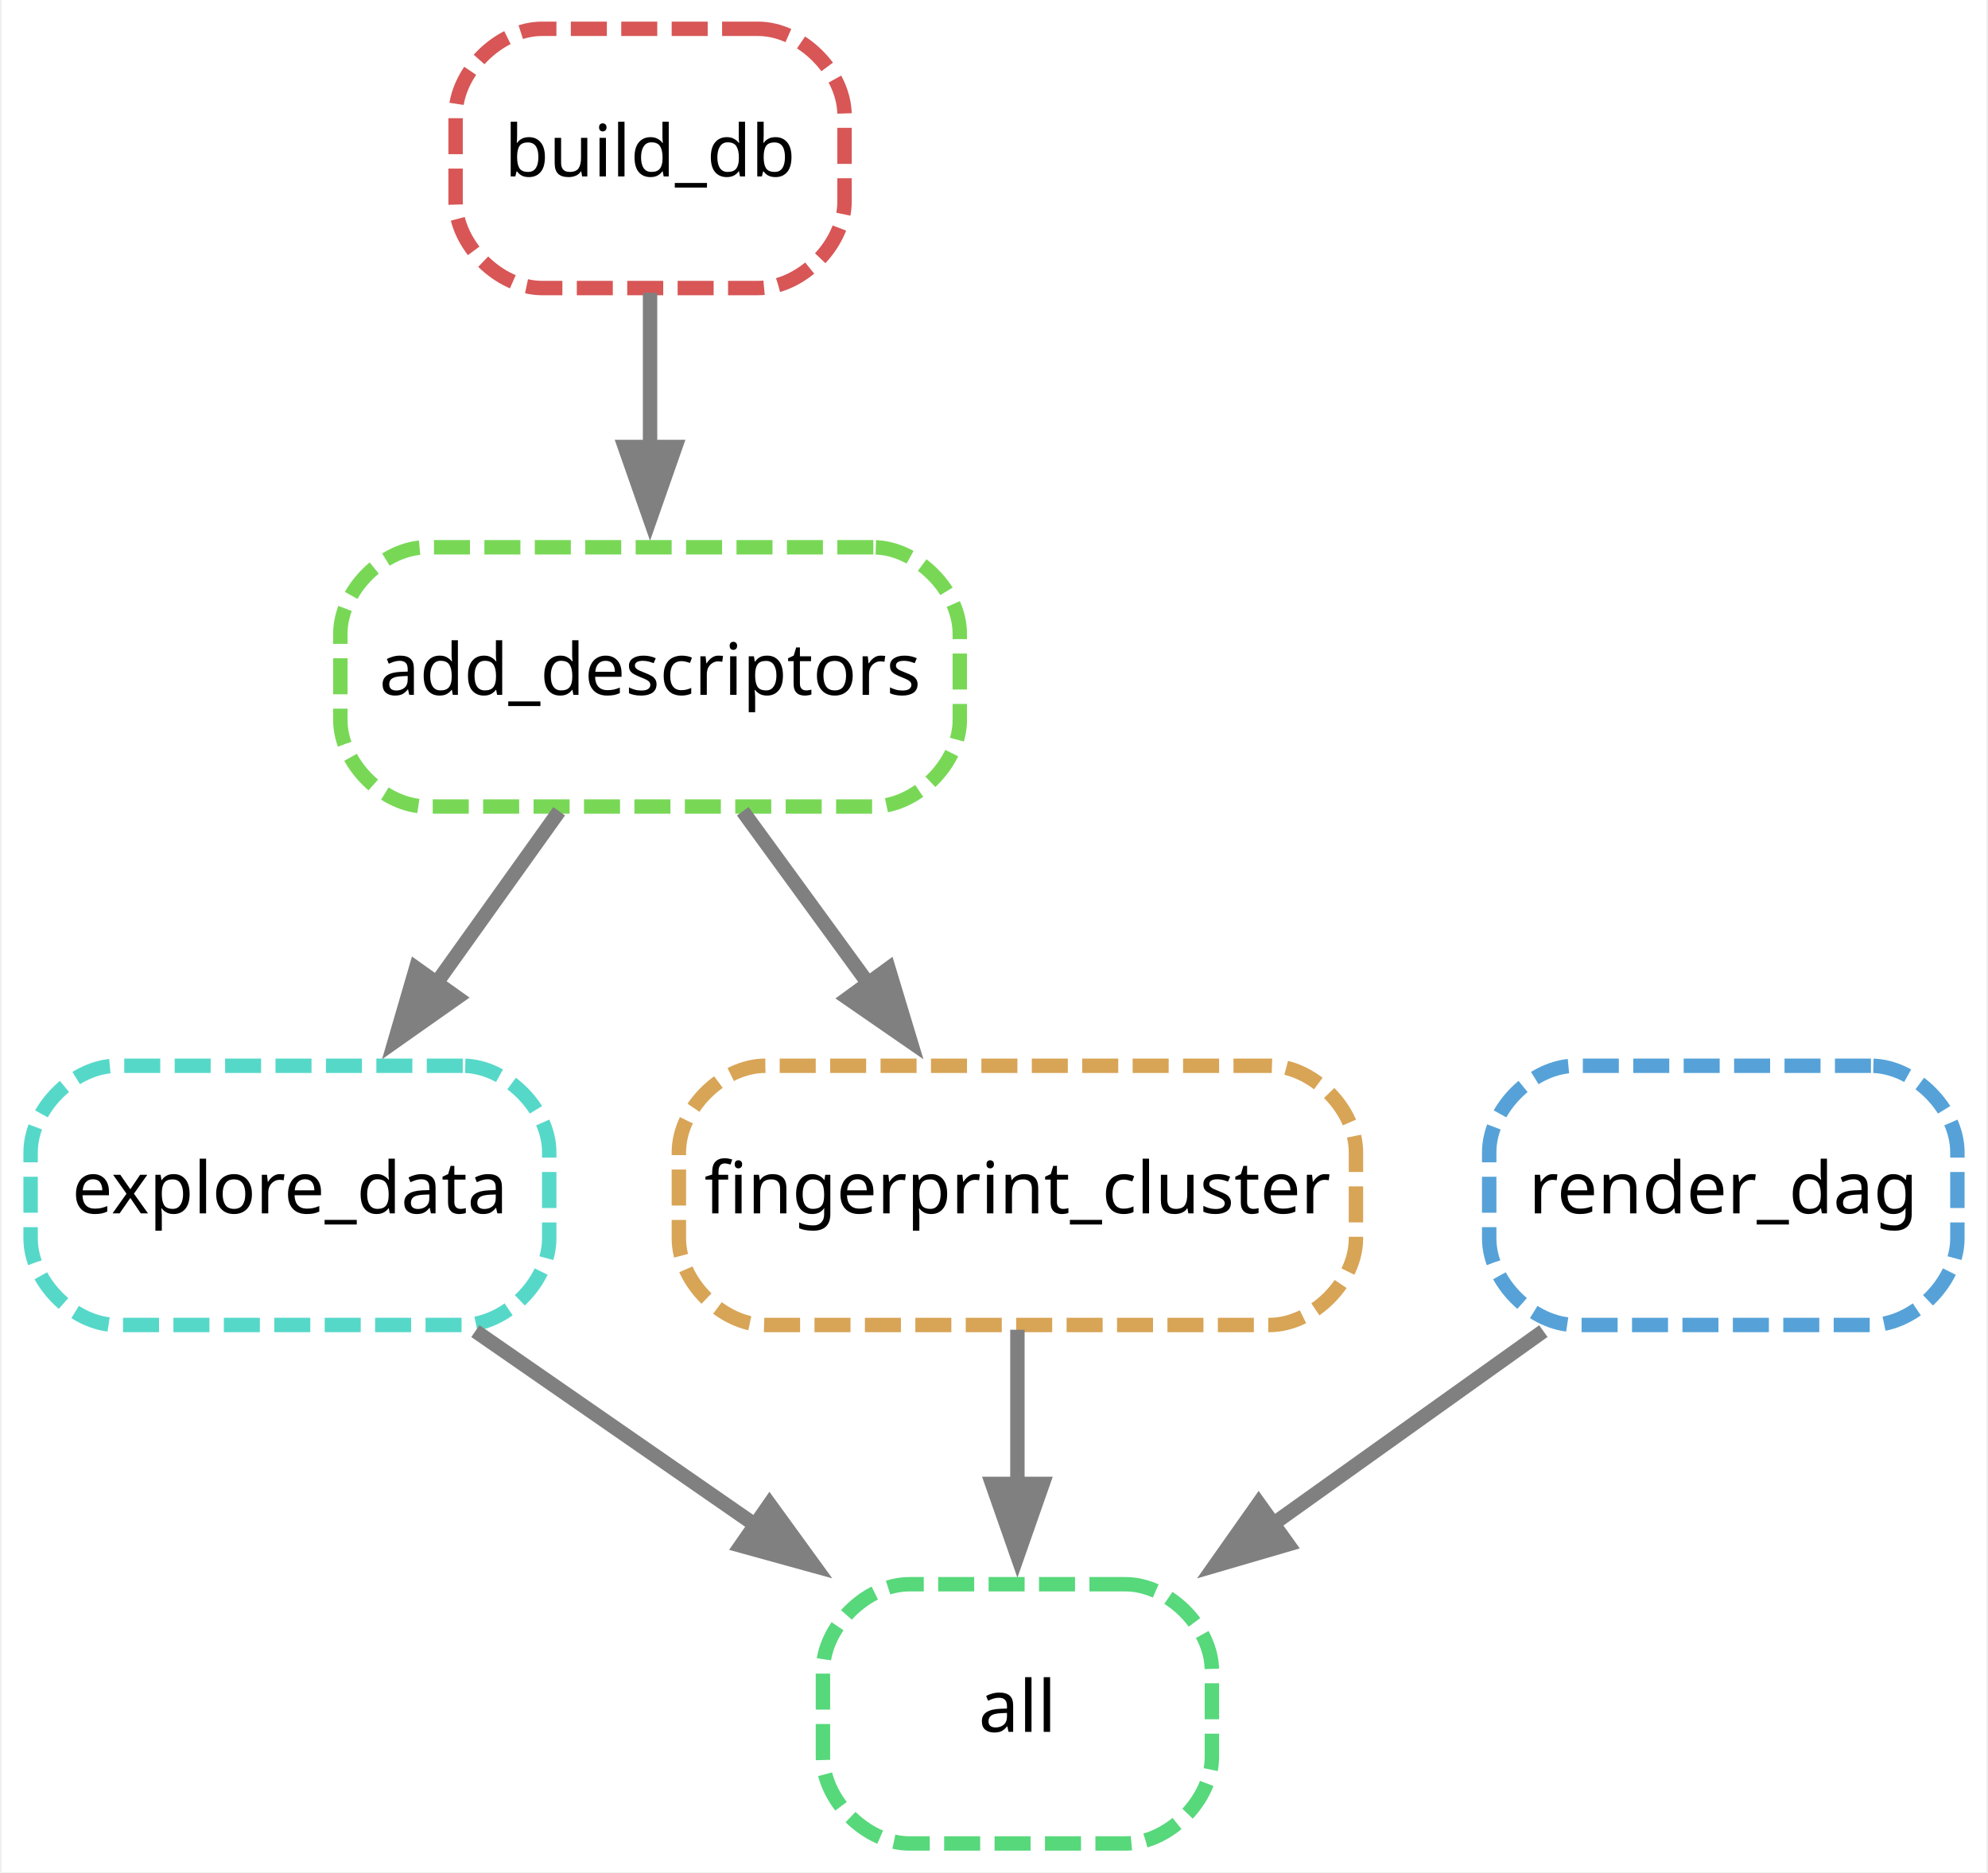
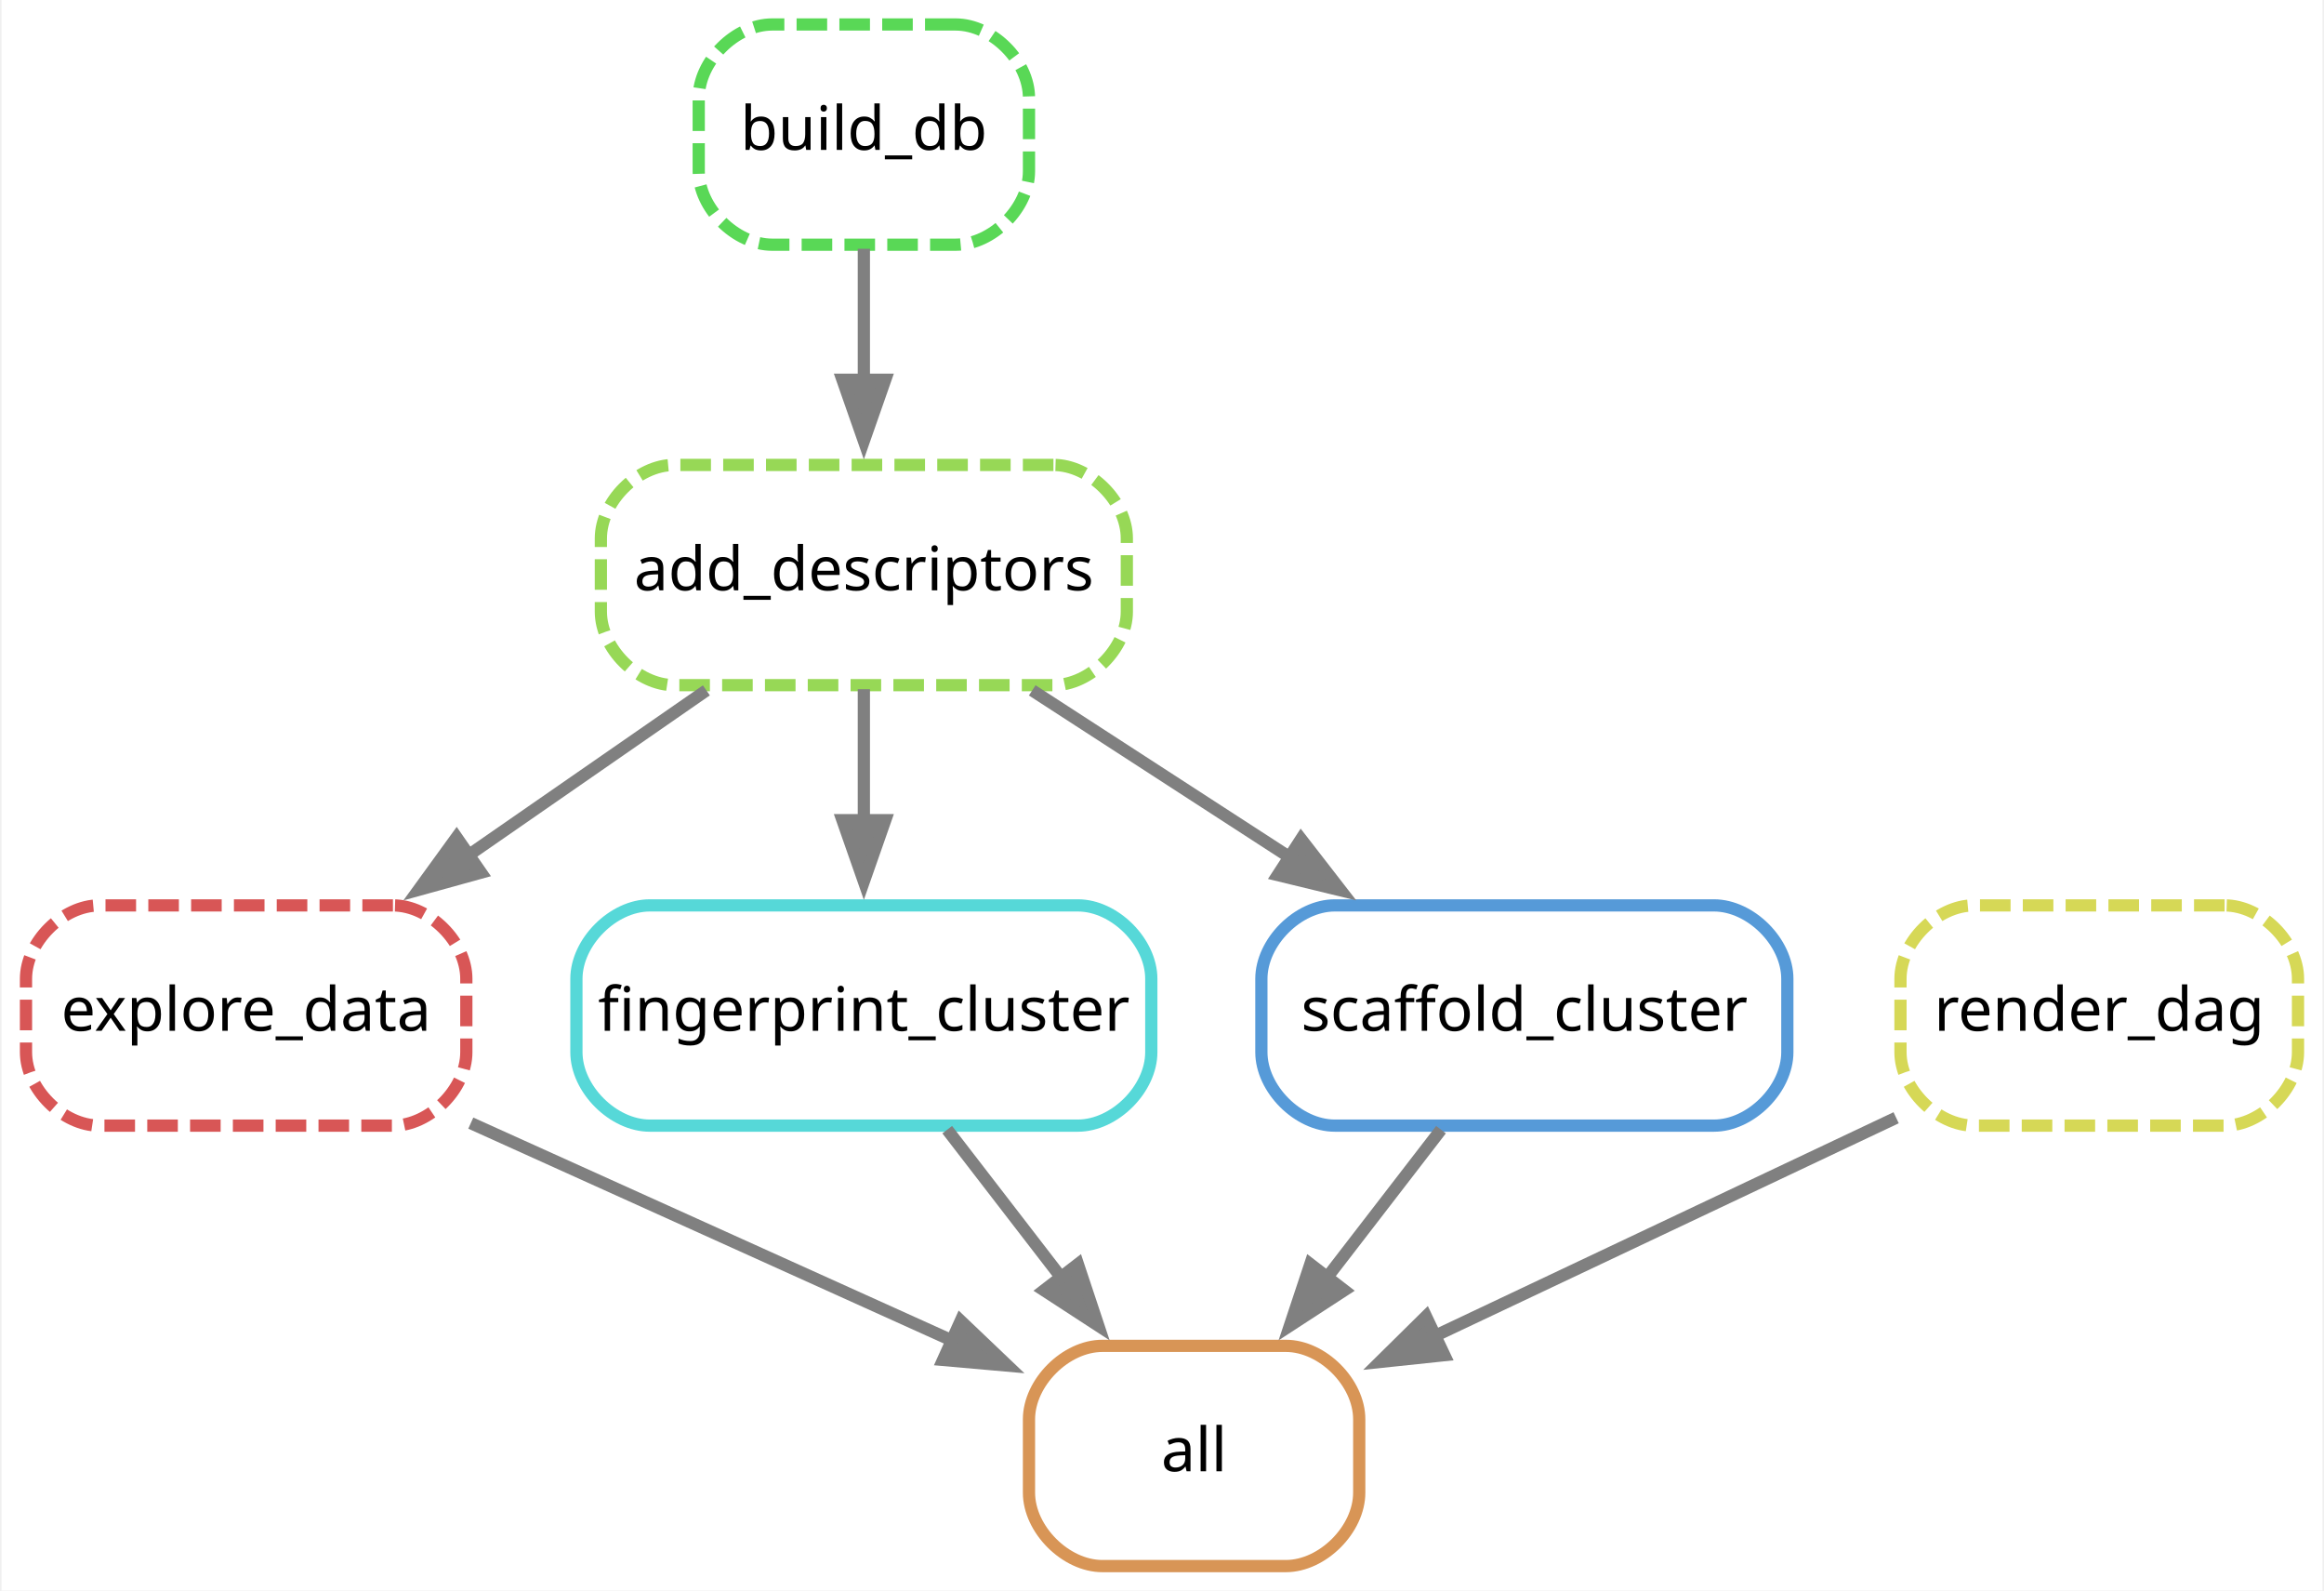
- <svg xmlns="http://www.w3.org/2000/svg" width="276pt" height="260pt" viewBox="0.00 0.00 275.50 260.00">
+ <svg xmlns="http://www.w3.org/2000/svg" width="380pt" height="260pt" viewBox="0.00 0.00 379.50 260.00">
  <g id="graph0" class="graph" transform="scale(1 1) rotate(0) translate(4 256)">
-     <polygon fill="white" stroke="none" points="-4,4 -4,-256 271.5,-256 271.5,4 -4,4" />
+     <polygon fill="white" stroke="none" points="-4,4 -4,-256 375.5,-256 375.5,4 -4,4" />
    <g id="node1" class="node">
-       <path fill="none" stroke="#56d87b" stroke-width="2" stroke-dasharray="5,2" d="M152,-36C152,-36 122,-36 122,-36 116,-36 110,-30 110,-24 110,-24 110,-12 110,-12 110,-6 116,0 122,0 122,0 152,0 152,0 158,0 164,-6 164,-12 164,-12 164,-24 164,-24 164,-30 158,-36 152,-36" />
-       <text text-anchor="middle" x="137" y="-15.5" font-family="sans" font-size="10.00">all</text>
+       <path fill="none" stroke="#d89556" stroke-width="2" d="M206,-36C206,-36 176,-36 176,-36 170,-36 164,-30 164,-24 164,-24 164,-12 164,-12 164,-6 170,0 176,0 176,0 206,0 206,0 212,0 218,-6 218,-12 218,-12 218,-24 218,-24 218,-30 212,-36 206,-36" />
+       <text text-anchor="middle" x="191" y="-15.5" font-family="sans" font-size="10.00">all</text>
    </g>
    <g id="node2" class="node">
-       <path fill="none" stroke="#56d8c9" stroke-width="2" stroke-dasharray="5,2" d="M60,-108C60,-108 12,-108 12,-108 6,-108 0,-102 0,-96 0,-96 0,-84 0,-84 0,-78 6,-72 12,-72 12,-72 60,-72 60,-72 66,-72 72,-78 72,-84 72,-84 72,-96 72,-96 72,-102 66,-108 60,-108" />
+       <path fill="none" stroke="#d85656" stroke-width="2" stroke-dasharray="5,2" d="M60,-108C60,-108 12,-108 12,-108 6,-108 0,-102 0,-96 0,-96 0,-84 0,-84 0,-78 6,-72 12,-72 12,-72 60,-72 60,-72 66,-72 72,-78 72,-84 72,-84 72,-96 72,-96 72,-102 66,-108 60,-108" />
      <text text-anchor="middle" x="36" y="-87.5" font-family="sans" font-size="10.00">explore_data</text>
    </g>
    <g id="edge1" class="edge">
-       <path fill="none" stroke="grey" stroke-width="2" d="M61.75,-71.15C73.62,-62.93 87.92,-53.02 100.84,-44.06" />
-       <polygon fill="grey" stroke="grey" stroke-width="2" points="102.59,-47.11 108.81,-38.54 98.6,-41.36 102.59,-47.11" />
+       <path fill="none" stroke="grey" stroke-width="2" d="M72.73,-72.41C96.47,-61.69 127.35,-47.75 151.6,-36.79" />
+       <polygon fill="grey" stroke="grey" stroke-width="2" points="152.83,-40.08 160.5,-32.77 149.95,-33.7 152.83,-40.08" />
    </g>
    <g id="node3" class="node">
-       <path fill="none" stroke="#78d856" stroke-width="2" stroke-dasharray="5,2" d="M117,-180C117,-180 55,-180 55,-180 49,-180 43,-174 43,-168 43,-168 43,-156 43,-156 43,-150 49,-144 55,-144 55,-144 117,-144 117,-144 123,-144 129,-150 129,-156 129,-156 129,-168 129,-168 129,-174 123,-180 117,-180" />
-       <text text-anchor="middle" x="86" y="-159.5" font-family="sans" font-size="10.00">add_descriptors</text>
+       <path fill="none" stroke="#97d856" stroke-width="2" stroke-dasharray="5,2" d="M168,-180C168,-180 106,-180 106,-180 100,-180 94,-174 94,-168 94,-168 94,-156 94,-156 94,-150 100,-144 106,-144 106,-144 168,-144 168,-144 174,-144 180,-150 180,-156 180,-156 180,-168 180,-168 180,-174 174,-180 168,-180" />
+       <text text-anchor="middle" x="137" y="-159.5" font-family="sans" font-size="10.00">add_descriptors</text>
+     </g>
+     <g id="edge5" class="edge">
+       <path fill="none" stroke="grey" stroke-width="2" d="M111.25,-143.15C99.38,-134.93 85.08,-125.02 72.16,-116.06" />
+       <polygon fill="grey" stroke="grey" stroke-width="2" points="74.4,-113.36 64.19,-110.54 70.41,-119.11 74.4,-113.36" />
+     </g>
+     <g id="node5" class="node">
+       <path fill="none" stroke="#56d8d8" stroke-width="2" d="M172,-108C172,-108 102,-108 102,-108 96,-108 90,-102 90,-96 90,-96 90,-84 90,-84 90,-78 96,-72 102,-72 102,-72 172,-72 172,-72 178,-72 184,-78 184,-84 184,-84 184,-96 184,-96 184,-102 178,-108 172,-108" />
+       <text text-anchor="middle" x="137" y="-87.5" font-family="sans" font-size="10.00">fingerprint_cluster</text>
+     </g>
+     <g id="edge7" class="edge">
+       <path fill="none" stroke="grey" stroke-width="2" d="M137,-143.34C137,-136.75 137,-129.08 137,-121.67" />
+       <polygon fill="grey" stroke="grey" stroke-width="2" points="140.5,-121.93 137,-111.93 133.5,-121.93 140.5,-121.93" />
+     </g>
+     <g id="node6" class="node">
+       <path fill="none" stroke="#569ad8" stroke-width="2" d="M276,-108C276,-108 214,-108 214,-108 208,-108 202,-102 202,-96 202,-96 202,-84 202,-84 202,-78 208,-72 214,-72 214,-72 276,-72 276,-72 282,-72 288,-78 288,-84 288,-84 288,-96 288,-96 288,-102 282,-108 276,-108" />
+       <text text-anchor="middle" x="245" y="-87.5" font-family="sans" font-size="10.00">scaffold_cluster</text>
+     </g>
+     <g id="edge8" class="edge">
+       <path fill="none" stroke="grey" stroke-width="2" d="M164.53,-143.15C177.35,-134.84 192.82,-124.82 206.75,-115.79" />
+       <polygon fill="grey" stroke="grey" stroke-width="2" points="208.49,-118.83 214.98,-110.46 204.68,-112.96 208.49,-118.83" />
+     </g>
+     <g id="node4" class="node">
+       <path fill="none" stroke="#59d856" stroke-width="2" stroke-dasharray="5,2" d="M152,-252C152,-252 122,-252 122,-252 116,-252 110,-246 110,-240 110,-240 110,-228 110,-228 110,-222 116,-216 122,-216 122,-216 152,-216 152,-216 158,-216 164,-222 164,-228 164,-228 164,-240 164,-240 164,-246 158,-252 152,-252" />
+       <text text-anchor="middle" x="137" y="-231.5" font-family="sans" font-size="10.00">build_db</text>
+     </g>
+     <g id="edge6" class="edge">
+       <path fill="none" stroke="grey" stroke-width="2" d="M137,-215.34C137,-208.75 137,-201.08 137,-193.67" />
+       <polygon fill="grey" stroke="grey" stroke-width="2" points="140.5,-193.93 137,-183.93 133.5,-193.93 140.5,-193.93" />
+     </g>
+     <g id="edge2" class="edge">
+       <path fill="none" stroke="grey" stroke-width="2" d="M150.63,-71.34C156.27,-64.01 162.97,-55.34 169.26,-47.18" />
+       <polygon fill="grey" stroke="grey" stroke-width="2" points="172,-49.35 175.34,-39.3 166.46,-45.08 172,-49.35" />
+     </g>
+     <g id="edge3" class="edge">
+       <path fill="none" stroke="grey" stroke-width="2" d="M231.37,-71.34C225.73,-64.01 219.03,-55.34 212.74,-47.18" />
+       <polygon fill="grey" stroke="grey" stroke-width="2" points="215.54,-45.08 206.66,-39.3 210,-49.35 215.54,-45.08" />
+     </g>
+     <g id="node7" class="node">
+       <path fill="none" stroke="#d6d856" stroke-width="2" stroke-dasharray="5,2" d="M359.5,-108C359.5,-108 318.5,-108 318.5,-108 312.5,-108 306.5,-102 306.5,-96 306.5,-96 306.5,-84 306.5,-84 306.5,-78 312.5,-72 318.5,-72 318.5,-72 359.5,-72 359.5,-72 365.5,-72 371.5,-78 371.5,-84 371.5,-84 371.5,-96 371.5,-96 371.5,-102 365.5,-108 359.5,-108" />
+       <text text-anchor="middle" x="339" y="-87.5" font-family="sans" font-size="10.00">render_dag</text>
    </g>
    <g id="edge4" class="edge">
-       <path fill="none" stroke="grey" stroke-width="2" d="M73.38,-143.34C68.21,-136.1 62.09,-127.53 56.32,-119.45" />
-       <polygon fill="grey" stroke="grey" stroke-width="2" points="59.21,-117.47 50.55,-111.37 53.51,-121.54 59.21,-117.47" />
-     </g>
-     <g id="node5" class="node">
-       <path fill="none" stroke="#d8a456" stroke-width="2" stroke-dasharray="5,2" d="M172,-108C172,-108 102,-108 102,-108 96,-108 90,-102 90,-96 90,-96 90,-84 90,-84 90,-78 96,-72 102,-72 102,-72 172,-72 172,-72 178,-72 184,-78 184,-84 184,-84 184,-96 184,-96 184,-102 178,-108 172,-108" />
-       <text text-anchor="middle" x="137" y="-87.5" font-family="sans" font-size="10.00">fingerprint_cluster</text>
-     </g>
-     <g id="edge6" class="edge">
-       <path fill="none" stroke="grey" stroke-width="2" d="M98.87,-143.34C104.2,-136.01 110.53,-127.34 116.47,-119.18" />
-       <polygon fill="grey" stroke="grey" stroke-width="2" points="119.11,-121.49 122.17,-111.35 113.46,-117.37 119.11,-121.49" />
-     </g>
-     <g id="node4" class="node">
-       <path fill="none" stroke="#d85656" stroke-width="2" stroke-dasharray="5,2" d="M101,-252C101,-252 71,-252 71,-252 65,-252 59,-246 59,-240 59,-240 59,-228 59,-228 59,-222 65,-216 71,-216 71,-216 101,-216 101,-216 107,-216 113,-222 113,-228 113,-228 113,-240 113,-240 113,-246 107,-252 101,-252" />
-       <text text-anchor="middle" x="86" y="-231.5" font-family="sans" font-size="10.00">build_db</text>
-     </g>
-     <g id="edge5" class="edge">
-       <path fill="none" stroke="grey" stroke-width="2" d="M86,-215.34C86,-208.75 86,-201.08 86,-193.67" />
-       <polygon fill="grey" stroke="grey" stroke-width="2" points="89.5,-193.93 86,-183.93 82.5,-193.93 89.5,-193.93" />
-     </g>
-     <g id="edge2" class="edge">
-       <path fill="none" stroke="grey" stroke-width="2" d="M137,-71.34C137,-64.75 137,-57.08 137,-49.67" />
-       <polygon fill="grey" stroke="grey" stroke-width="2" points="140.5,-49.93 137,-39.93 133.5,-49.93 140.5,-49.93" />
-     </g>
-     <g id="node6" class="node">
-       <path fill="none" stroke="#56a2d8" stroke-width="2" stroke-dasharray="5,2" d="M255.5,-108C255.5,-108 214.5,-108 214.5,-108 208.5,-108 202.5,-102 202.5,-96 202.5,-96 202.5,-84 202.5,-84 202.5,-78 208.5,-72 214.5,-72 214.5,-72 255.5,-72 255.5,-72 261.5,-72 267.5,-78 267.5,-84 267.5,-84 267.5,-96 267.5,-96 267.5,-102 261.5,-108 255.5,-108" />
-       <text text-anchor="middle" x="235" y="-87.5" font-family="sans" font-size="10.00">render_dag</text>
-     </g>
-     <g id="edge3" class="edge">
-       <path fill="none" stroke="grey" stroke-width="2" d="M210.02,-71.15C198.61,-63.01 184.9,-53.22 172.46,-44.33" />
-       <polygon fill="grey" stroke="grey" stroke-width="2" points="174.57,-41.54 164.4,-38.57 170.5,-47.23 174.57,-41.54" />
+       <path fill="none" stroke="grey" stroke-width="2" d="M305.79,-73.29C283.43,-62.72 253.86,-48.73 230.33,-37.6" />
+       <polygon fill="grey" stroke="grey" stroke-width="2" points="231.92,-34.48 221.38,-33.37 228.92,-40.81 231.92,-34.48" />
    </g>
  </g>
</svg>
